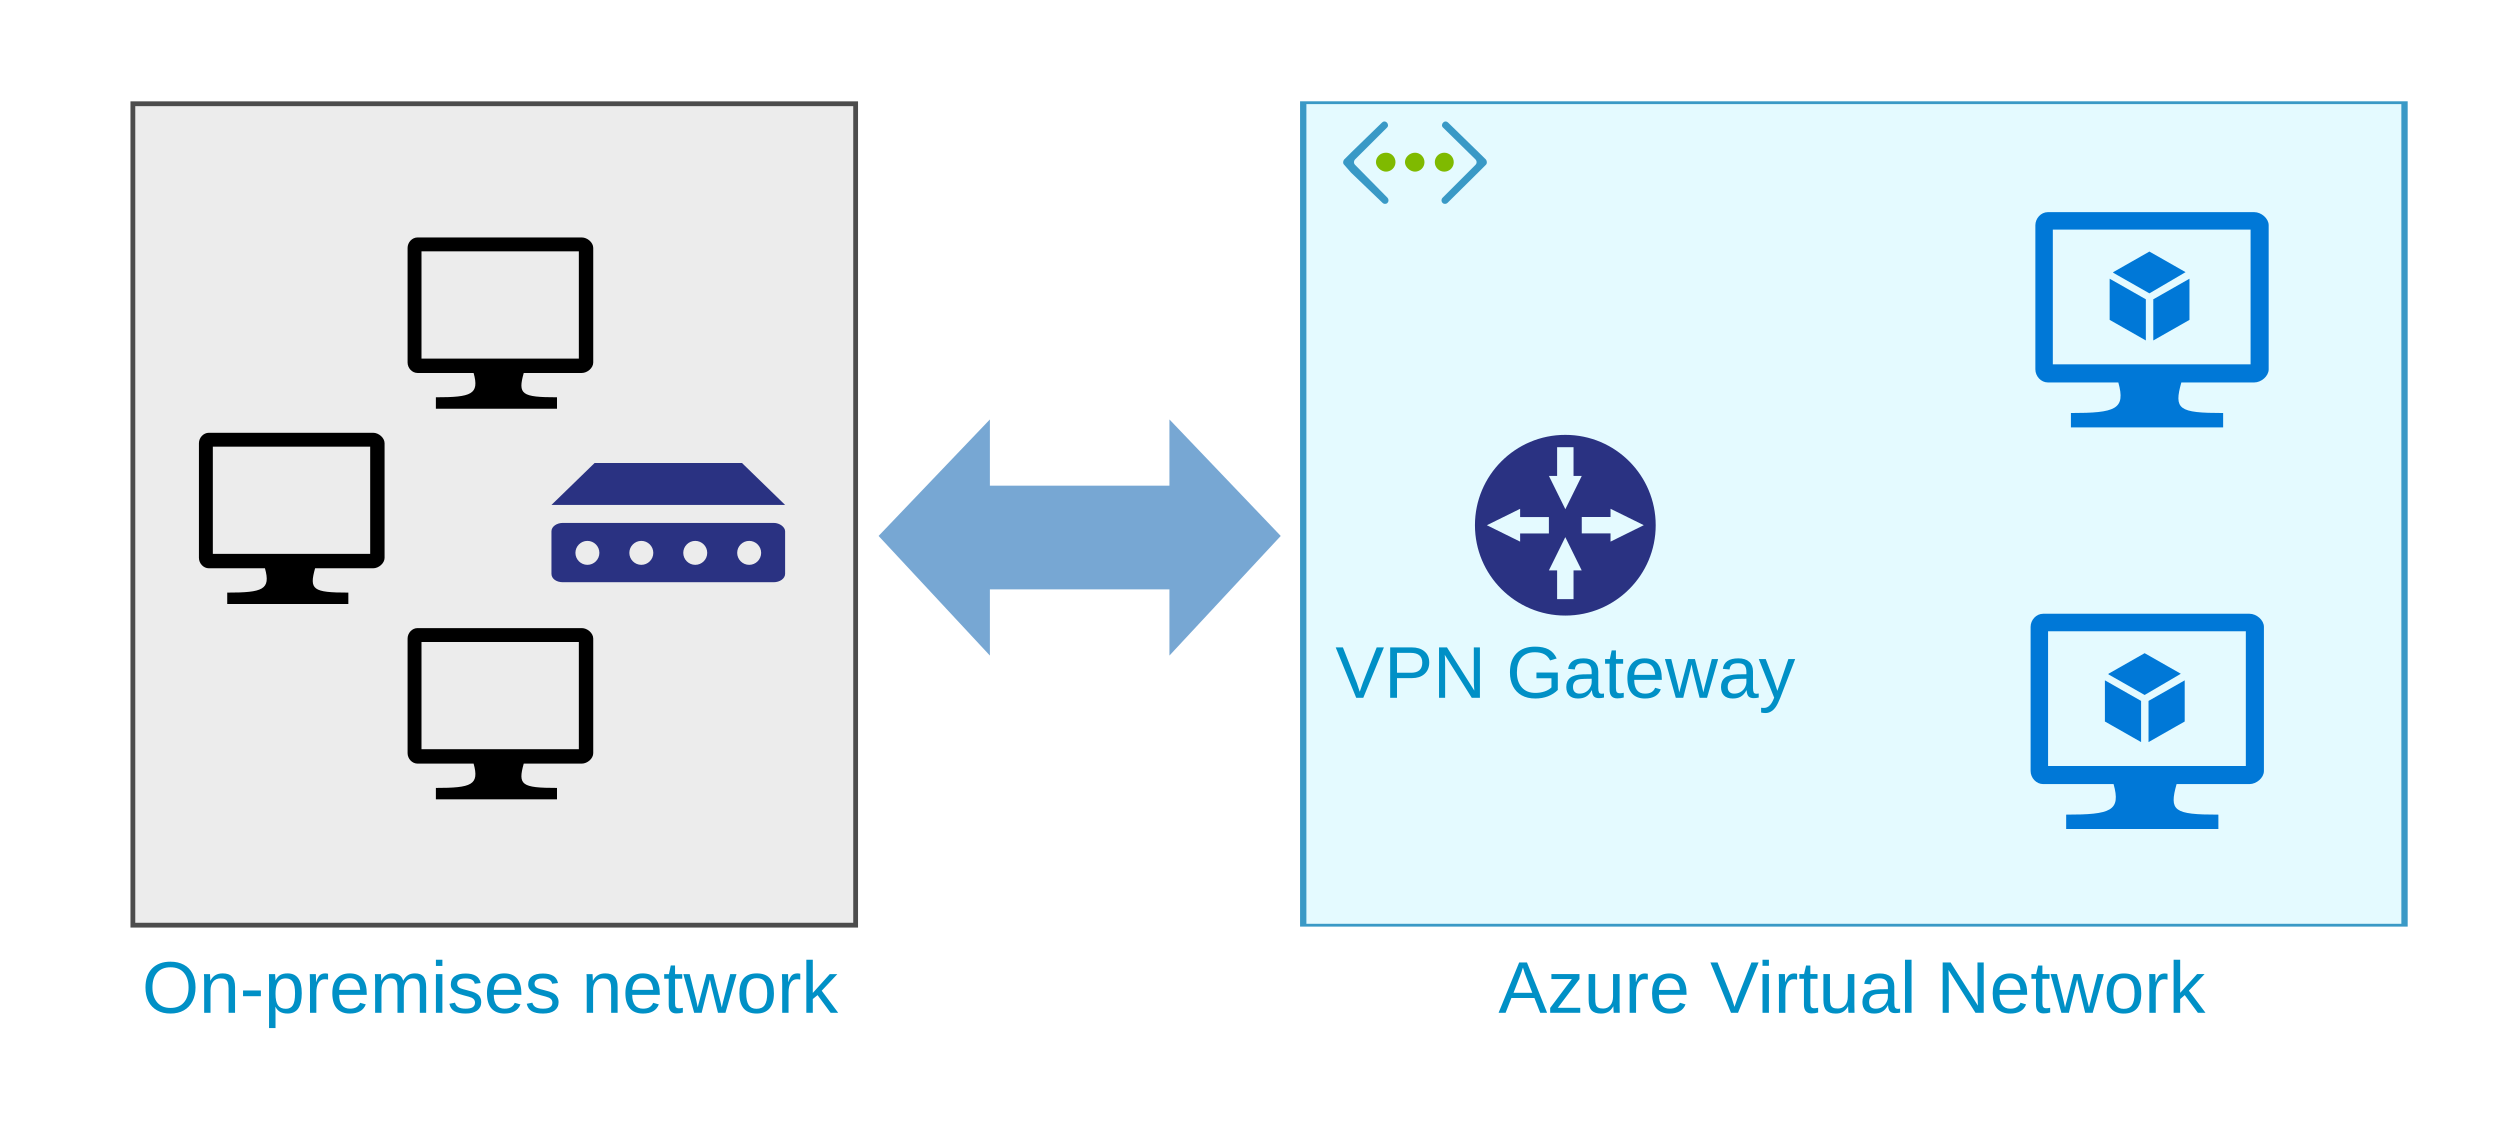
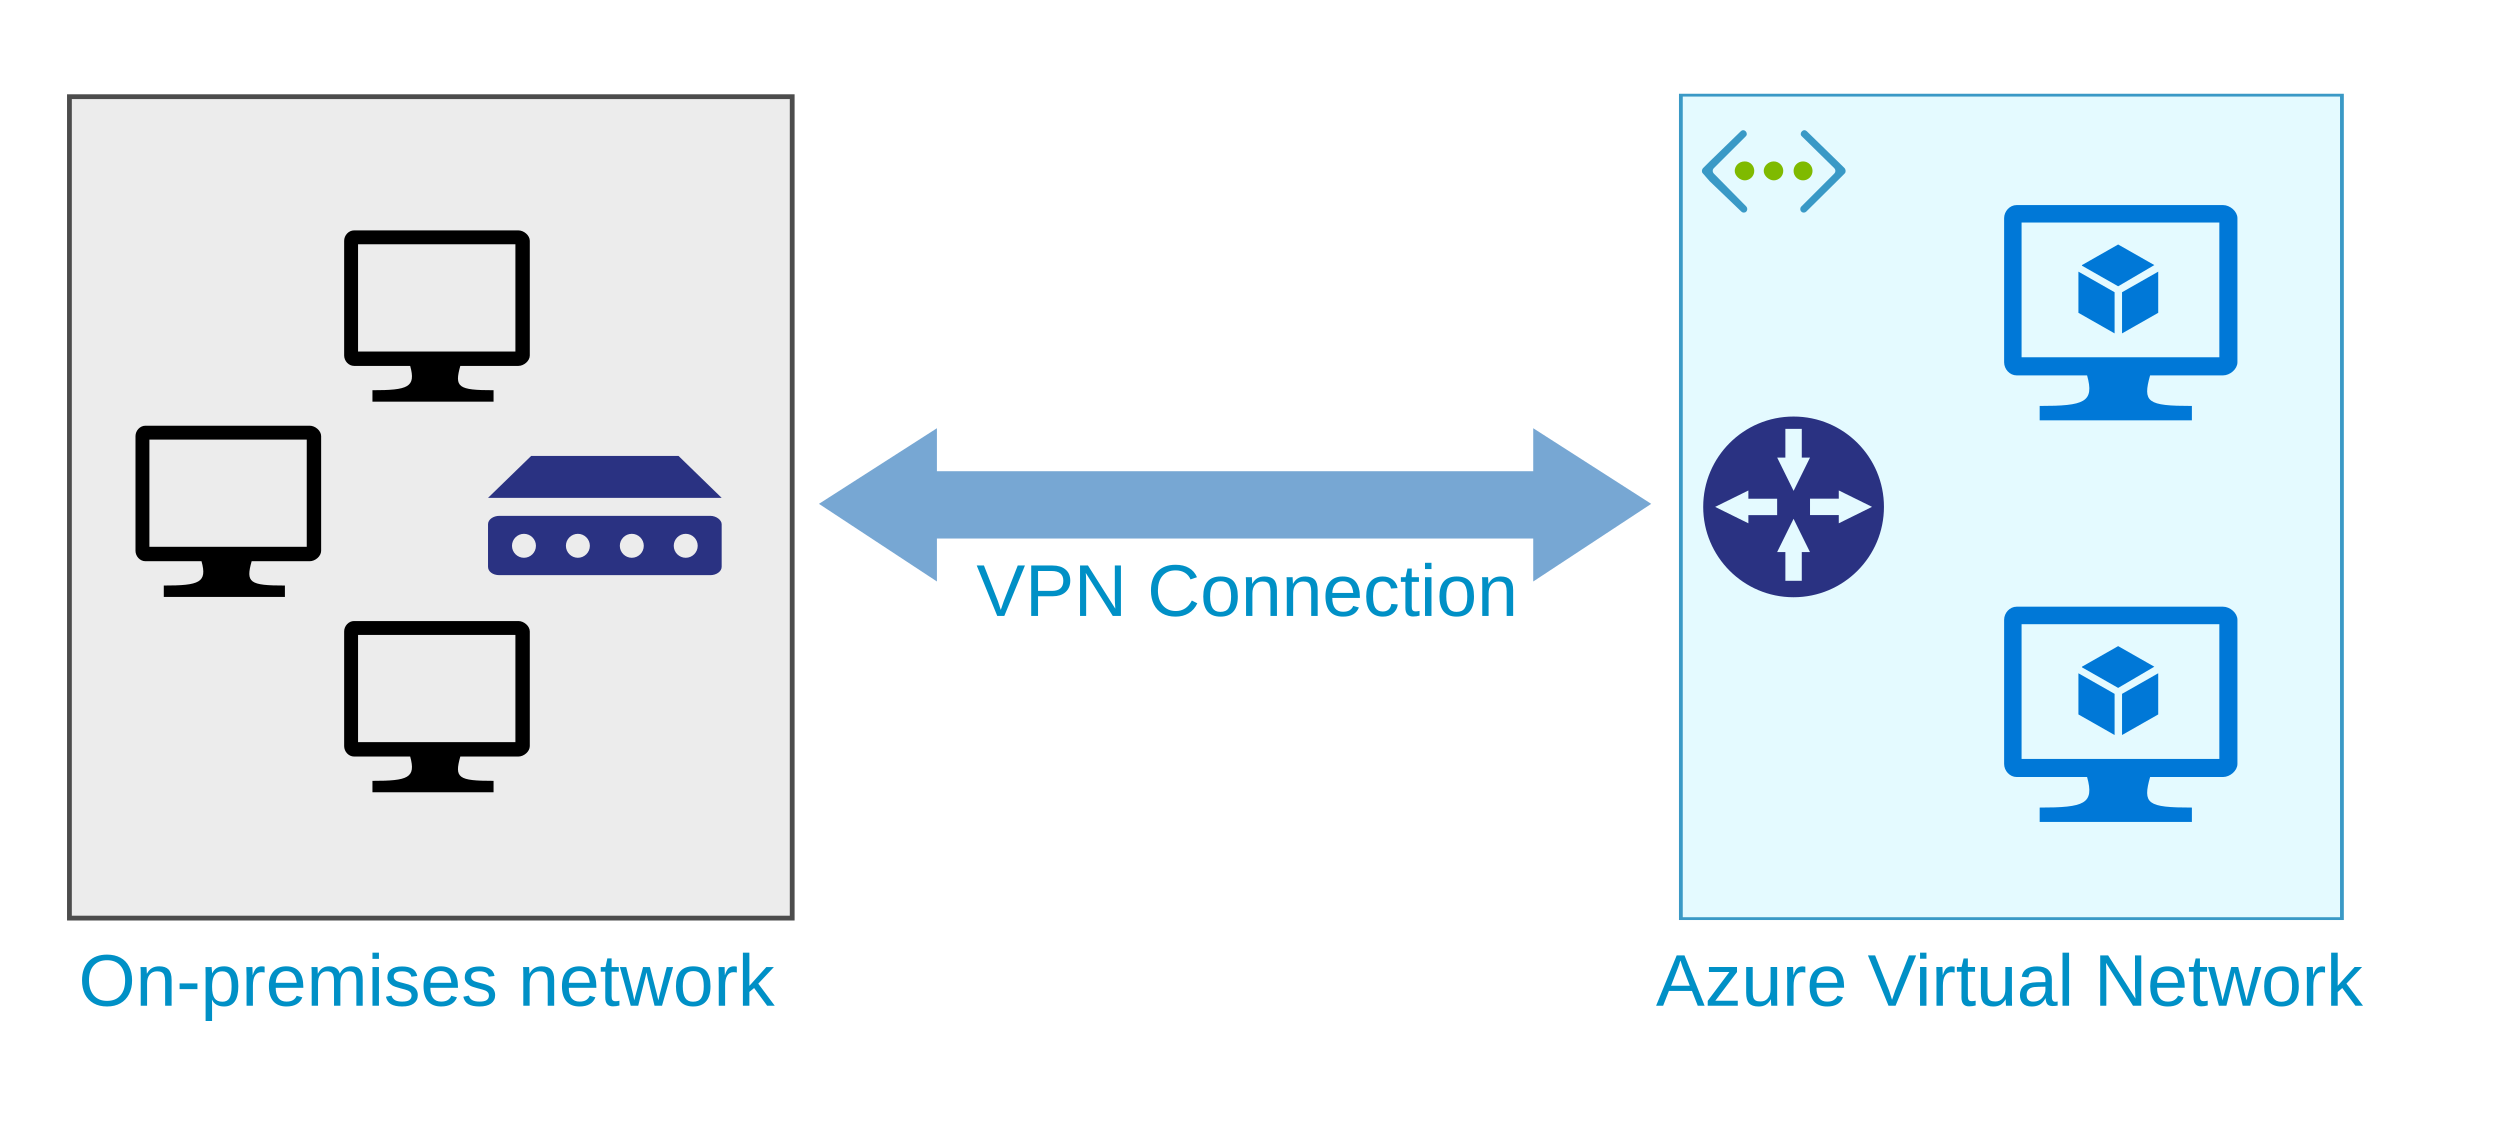
<svg xmlns="http://www.w3.org/2000/svg" xmlns:ns1="http://schemas.microsoft.com/visio/2003/SVGExtensions/" width="320" height="144" viewBox="0 0 320 144" id="svg10865" version="1.1">
  <defs id="defs10867">
    <marker orient="auto" refY="0.0" refX="0.0" id="marker13710" style="overflow:visible">
      <path id="path13712" style="fill-rule:evenodd;stroke-width:0.625;stroke-linejoin:round;stroke:#5a5a5a;stroke-opacity:1;fill:#5a5a5a;fill-opacity:1" d="M 8.719,4.034 L -2.207,0.016 L 8.719,-4.002 C 6.973,-1.63 6.983,1.616 8.719,4.034 z " transform="scale(1.1) translate(1,0)" />
    </marker>
    <marker orient="auto" refY="0.0" refX="0.0" id="Arrow2Lstart" style="overflow:visible">
      <path id="path5278" style="fill-rule:evenodd;stroke-width:0.625;stroke-linejoin:round;stroke:#5a5a5a;stroke-opacity:1;fill:#5a5a5a;fill-opacity:1" d="M 8.719,4.034 L -2.207,0.016 L 8.719,-4.002 C 6.973,-1.63 6.983,1.616 8.719,4.034 z " transform="scale(1.1) translate(1,0)" />
    </marker>
    <marker orient="auto" refY="0.0" refX="0.0" id="Arrow2Lend" style="overflow:visible;">
      <path id="path5281" style="fill-rule:evenodd;stroke-width:0.625;stroke-linejoin:round;stroke:#5a5a5a;stroke-opacity:1;fill:#5a5a5a;fill-opacity:1" d="M 8.719,4.034 L -2.207,0.016 L 8.719,-4.002 C 6.973,-1.63 6.983,1.616 8.719,4.034 z " transform="scale(1.1) rotate(180) translate(1,0)" />
    </marker>
  </defs>
  <g id="layer1" transform="translate(0,-908.3622)" />
  <g id="layer6" />
  <g id="layer5" />
  <g id="layer4">
    <g transform="translate(-29.7288,-35.30539)" id="Layer_1" />
-     <g id="g14017" transform="matrix(0.4436054,0,0,0.4436054,215.9322,100.2149)" style="fill:#77a7d3;fill-opacity:1">
-       <path id="path13923" d="m -201.139,-104.883 0,68.136 -32.117,-34.518 z" style="fill:#77a7d3;fill-opacity:1;fill-rule:evenodd;stroke:none;stroke-width:0.42px;stroke-linecap:butt;stroke-linejoin:miter;stroke-opacity:1" />
-       <path style="fill:#77a7d3;fill-opacity:1;fill-rule:evenodd;stroke:none;stroke-width:0.42px;stroke-linecap:butt;stroke-linejoin:miter;stroke-opacity:1" d="m -149.334,-104.883 0,68.136 32.117,-34.518 z" id="path13927" />
-       <path id="path13992" d="m -147.42,-55.848 -54.673,0 0,-29.924 54.673,0 z" style="fill:#77a7d3;fill-opacity:1;fill-rule:evenodd;stroke:none;stroke-width:1.128px;stroke-linecap:butt;stroke-linejoin:miter;stroke-opacity:1" />
-     </g>
  </g>
  <g id="layer7">
    <g transform="matrix(0.6623822,0,0,0.6623822,6.18428,-17.79279)" id="Layer_1-0" />
-     <g id="shape22-42" ns1:mID="22" ns1:groupContext="shape" transform="matrix(1.249999,0,0,1.249999,189.1899,-2.547458)">
+     <g id="File_x2C__general" transform="translate(145.6833,-93.66959)">
+       </g>
+     <g id="Message" transform="translate(145.6833,-93.66959)" />
+     <g id="Monitor" transform="translate(145.6833,-93.66959)" />
+     <g id="Monitor_running_apps" transform="translate(145.6833,-93.66959)" />
+     <g id="Mouse" transform="translate(145.6833,-93.66959)" />
+     <g id="Network_card" transform="translate(145.6833,-93.66959)" />
+     <g id="Not_allowed" transform="translate(145.6833,-93.66959)" />
+     <g id="Performance" transform="translate(145.6833,-93.66959)" />
+     <g id="Phone" transform="translate(145.6833,-93.66959)" />
+     <g id="Plug_and_play" transform="translate(145.6833,-93.66959)" />
+     <g id="Powershell_script_file" transform="translate(145.6833,-93.66959)" />
+     <g id="Protocol_stack" transform="translate(145.6833,-93.66959)" />
+     <g id="Queue_x2C__general" transform="translate(145.6833,-93.66959)" />
+     <g id="RMS_connector" transform="translate(145.6833,-93.66959)" />
+     <g transform="translate(145.6833,-93.66959)" id="paths">
+       <g id="Access_control" />
+       <g id="Azure_active_directory" />
+       <g id="Generic_code" />
+       <g id="Laptop" />
+       <g id="Load_balancer" />
+       <g id="Lock_x2C__protected" />
+     </g>
+     <g transform="translate(145.6833,-93.66959)" id="symbols" />
+     <g transform="translate(145.6833,-93.66959)" id="slices" />
+     <g transform="matrix(0.6623822,0,0,0.6623822,-1.935922,-18.69717)" id="Layer_1-0-8" />
+     <g id="File_x2C__general-9" transform="translate(137.5631,-94.57399)">
+       </g>
+     <g id="Message-5" transform="translate(137.5631,-94.57399)" />
+     <g id="Monitor-9" transform="translate(137.5631,-94.57399)" />
+     <g id="Monitor_running_apps-8" transform="translate(137.5631,-94.57399)" />
+     <g id="Mouse-2" transform="translate(137.5631,-94.57399)" />
+     <g id="Network_card-4" transform="translate(137.5631,-94.57399)" />
+     <g id="Not_allowed-1" transform="translate(137.5631,-94.57399)" />
+     <g id="Performance-1" transform="translate(137.5631,-94.57399)" />
+     <g id="Phone-2" transform="translate(137.5631,-94.57399)" />
+     <g id="Plug_and_play-4" transform="translate(137.5631,-94.57399)" />
+     <g id="Powershell_script_file-4" transform="translate(137.5631,-94.57399)" />
+     <g id="Protocol_stack-4" transform="translate(137.5631,-94.57399)" />
+     <g id="Queue_x2C__general-4" transform="translate(137.5631,-94.57399)" />
+     <g id="RMS_connector-7" transform="translate(137.5631,-94.57399)" />
+     <g id="shape22-42" ns1:mID="22" ns1:groupContext="shape" transform="matrix(1.249999,0,0,1.249999,209.354,-3.451848)">
      <ns1:textBlock ns1:margins="rect(0,0,0,0)" />
      <ns1:textRect cx="38.489" cy="103.5" width="76.98" height="9" />
      <rect x="0" y="99" width="76.979" height="9" class="st12" id="rect11612" style="fill:none;stroke:none;stroke-width:0.75;stroke-linecap:butt" />
      <text x="-0" y="105.75" class="st13" ns1:langID="1033" id="text11614" style="font-size:7.5px;font-family:Arial;fill:#0090c6">
        <ns1:paragraph />
        <ns1:tabList />
Azure Virtual Network</text>
    </g>
-     <g id="shape2-2" ns1:mID="2" ns1:groupContext="shape" transform="matrix(2.979054,0,0,1.32346,166.8125,-24.50676)">
+     <g id="shape2-2" ns1:mID="2" ns1:groupContext="shape" transform="matrix(1.788207,0,0,1.324991,215.1512,-25.51554)">
      <rect x="0" y="28.45" width="47.319" height="79.55" class="st1" id="rect11512" style="fill:#e4faff;stroke:#3a99c6;stroke-width:0.272;stroke-linecap:butt" />
    </g>
-     <g id="group4-6" transform="matrix(1.249999,0,0,1.249999,171.8593,-108.8395)" ns1:mID="4" ns1:groupContext="group">
+     <g id="group4-6" transform="matrix(1.249999,0,0,1.249999,217.7822,-107.7236)" ns1:mID="4" ns1:groupContext="group">
      <g id="shape5-7" ns1:mID="5" ns1:groupContext="shape" transform="translate(10.0836,0)">
        <path d="m 4.59,103.94 c 0.14,-0.14 0.11,-0.38 0,-0.53 l -0.71,-0.7 -3.17,-3.09 c -0.15,-0.15 -0.36,-0.15 -0.5,0 -0.15,0.15 -0.18,0.38 0,0.53 l 3.32,3.26 c 0.14,0.15 0.14,0.39 0,0.53 l -3.38,3.38 c -0.15,0.15 -0.15,0.39 0,0.53 0.14,0.15 0.38,0.12 0.5,0 l 3.14,-3.11 c 0,0 0,0 0.03,-0.03 l 0.77,-0.77 0,0 z" class="st3" id="path11525" style="fill:#3999c6;stroke:none;stroke-width:0.776;stroke-linecap:butt" />
      </g>
      <g id="shape6-9" ns1:mID="6" ns1:groupContext="shape">
        <path d="m 0.15,103.94 c -0.15,-0.14 -0.12,-0.38 0,-0.53 l 0.7,-0.7 3.18,-3.09 c 0.14,-0.15 0.35,-0.15 0.5,0 0.14,0.15 0.17,0.38 0,0.53 l -3.27,3.26 c -0.14,0.15 -0.14,0.39 0,0.53 l 3.33,3.38 c 0.14,0.15 0.14,0.39 0,0.53 -0.15,0.15 -0.39,0.12 -0.5,0 l -3.21,-3.08 c 0,0 0,0 -0.03,-0.03 l -0.7,-0.8 0,0 z" class="st3" id="path11530" style="fill:#3999c6;stroke:none;stroke-width:0.776;stroke-linecap:butt" />
      </g>
      <g id="shape7-11" ns1:mID="7" ns1:groupContext="shape" transform="translate(3.41018,-3.35139)">
        <path d="M 2,107.03 C 2,107.59 1.53,108 1.03,108 0.53,108 0,107.53 0,107.03 c 0,-0.5 0.41,-0.97 1.03,-0.97 0.59,0 0.97,0.47 0.97,0.97 z" class="st4" id="path11535" style="fill:#7fba00;stroke:none;stroke-width:0.776;stroke-linecap:butt" />
      </g>
      <g id="shape8-13" ns1:mID="8" ns1:groupContext="shape" transform="translate(6.3794,-3.35139)">
        <path d="M 2,107.03 C 2,107.59 1.53,108 1.03,108 0.53,108 0,107.53 0,107.03 c 0,-0.5 0.47,-0.97 1.03,-0.97 0.56,0 0.97,0.47 0.97,0.97 z" class="st4" id="path11540" style="fill:#7fba00;stroke:none;stroke-width:0.776;stroke-linecap:butt" />
      </g>
      <g id="shape9-15" ns1:mID="9" ns1:groupContext="shape" transform="translate(9.4368,-3.35139)">
        <circle cx="0.97" cy="107.03" class="st4" id="ellipse11545" r="0.97" style="fill:#7fba00;stroke:none;stroke-width:0.776;stroke-linecap:butt" />
      </g>
    </g>
-     <g transform="matrix(0.7985097,0,0,0.7985097,183.3404,21.30885)" id="Ibiza_Symbols">
+     <g transform="matrix(0.7985097,0,0,0.7985097,179.9497,20.40446)" id="Ibiza_Symbols">
      <g id="g6">
        <path style="fill:#0078d7" d="m 131,71.7 -33.1,0 c -1.1,0 -2,1 -2,2.1 l 0,23.1 c 0,1.1 0.9,2.1 2,2.1 l 11.3,0 c 1.2,4.3 -0.4,4.9 -7.6,4.9 l 0,2.3 9.1,0 6.7,0 8.6,0 0,-2.3 c -7.2,0 -7.9,-0.6 -6.7,-4.9 l 11.7,0 c 1.1,0 2.3,-1 2.3,-2.1 l 0,-23.1 c 0,-1.1 -1.2,-2.1 -2.3,-2.1 z m -0.6,2.8 0,21.6 -31.7,0 0,-21.6 31.7,0 0,0 z" id="path8-3" />
        <g id="group975-1984_1_" transform="translate(1176.51,-2762.63)">
          <g id="shape976-1985_2_" transform="translate(0.8685,-17.652)">
            <path style="fill:#0078d7" d="m -1057.4,2861.6 -5.8,-3.3 -5.8,3.3 0,0.1 5.8,3.3 5.8,-3.4 0,0 z" id="path16" />
          </g>
          <g id="shape977-1987_1_" transform="translate(15.8925,0)">
            <path style="fill:#0078d7" d="m -1077.6,2848.3 0,6.6 5.8,-3.3 0,-6.6 -5.8,3.3 z" id="path21" />
          </g>
          <g id="shape978-1989_1_">
            <path style="fill:#0078d7" d="m -1062.9,2848.3 -5.8,-3.3 0,6.6 5.8,3.3 0,-6.6 z" id="path26" />
          </g>
        </g>
      </g>
    </g>
-     <g id="g12829" transform="matrix(0.7985097,0,0,0.7985097,183.9492,-30.09883)">
+     <g id="g12829" transform="matrix(0.7985097,0,0,0.7985097,179.9497,-31.00321)">
      <g id="g12831">
        <path id="path12833" d="m 131,71.7 -33.1,0 c -1.1,0 -2,1 -2,2.1 l 0,23.1 c 0,1.1 0.9,2.1 2,2.1 l 11.3,0 c 1.2,4.3 -0.4,4.9 -7.6,4.9 l 0,2.3 9.1,0 6.7,0 8.6,0 0,-2.3 c -7.2,0 -7.9,-0.6 -6.7,-4.9 l 11.7,0 c 1.1,0 2.3,-1 2.3,-2.1 l 0,-23.1 c 0,-1.1 -1.2,-2.1 -2.3,-2.1 z m -0.6,2.8 0,21.6 -31.7,0 0,-21.6 31.7,0 0,0 z" style="fill:#0078d7" />
        <g transform="translate(1176.51,-2762.63)" id="g12835">
          <g transform="translate(0.8685,-17.652)" id="g12839">
            <path id="path12843" d="m -1057.4,2861.6 -5.8,-3.3 -5.8,3.3 0,0.1 5.8,3.3 5.8,-3.4 0,0 z" style="fill:#0078d7" />
          </g>
          <g transform="translate(15.8925,0)" id="g12845">
            <path id="path12849" d="m -1077.6,2848.3 0,6.6 5.8,-3.3 0,-6.6 -5.8,3.3 z" style="fill:#0078d7" />
          </g>
          <g id="g12851">
            <path id="path12855" d="m -1062.9,2848.3 -5.8,-3.3 0,6.6 5.8,3.3 0,-6.6 z" style="fill:#0078d7" />
          </g>
        </g>
      </g>
    </g>
-     <g id="File_x2C__general" transform="translate(145.6833,-93.66959)">
-       </g>
-     <g id="Message" transform="translate(145.6833,-93.66959)" />
-     <g id="Monitor" transform="translate(145.6833,-93.66959)" />
-     <g id="Monitor_running_apps" transform="translate(145.6833,-93.66959)" />
-     <g id="Mouse" transform="translate(145.6833,-93.66959)" />
-     <g id="Network_card" transform="translate(145.6833,-93.66959)" />
-     <g id="Not_allowed" transform="translate(145.6833,-93.66959)" />
-     <g id="Performance" transform="translate(145.6833,-93.66959)" />
-     <g id="Phone" transform="translate(145.6833,-93.66959)" />
-     <g id="Plug_and_play" transform="translate(145.6833,-93.66959)" />
-     <g id="Powershell_script_file" transform="translate(145.6833,-93.66959)" />
-     <g id="Protocol_stack" transform="translate(145.6833,-93.66959)" />
-     <g id="Queue_x2C__general" transform="translate(145.6833,-93.66959)" />
-     <g id="RMS_connector" transform="translate(145.6833,-93.66959)" />
-     <g id="g14031" transform="translate(-12,0)">
+     <g id="g14031" transform="translate(-20.1202,-0.9043878)">
      <text style="font-size:9.375px;font-family:Arial;fill:#0090c6" id="text12792" ns1:langID="1033" class="st13" y="129.64" x="30.182">On-premises network<ns1:paragraph />
        <ns1:tabList />
      </text>
      <rect y="13.28" x="29.007" height="105.142" width="92.515" id="rect11496" style="fill:#000000;fill-opacity:0.077;stroke:#4c4c4c;stroke-width:0.614;stroke-miterlimit:4;stroke-dasharray:none;stroke-opacity:1" />
      <g transform="translate(-6,-6)" id="g12778">
        <path id="path11491" d="m 65.765,61.396 -21.031,0 c -0.699,0 -1.271,0.635 -1.271,1.334 l 0,14.677 c 0,0.699 0.572,1.334 1.271,1.334 l 7.18,0 c 0.762,2.732 -0.254,3.113 -4.829,3.113 l 0,1.461 5.782,0 4.257,0 5.464,0 0,-1.461 c -4.575,0 -5.019,-0.381 -4.257,-3.113 l 7.434,0 c 0.699,0 1.461,-0.635 1.461,-1.334 l 0,-14.677 c 0,-0.699 -0.762,-1.334 -1.461,-1.334 z m -0.381,1.779 0,13.724 -20.141,0 0,-13.724 20.141,0 0,0 z" style="fill:#000000;fill-opacity:1" />
        <g id="g12774">
          <path id="path8" d="m 92.473,36.395 -21.031,0 c -0.699,0 -1.271,0.635 -1.271,1.334 l 0,14.677 c 0,0.699 0.572,1.334 1.271,1.334 l 7.18,0 c 0.762,2.732 -0.254,3.113 -4.829,3.113 l 0,1.461 5.782,0 4.257,0 5.464,0 0,-1.461 c -4.575,0 -5.019,-0.381 -4.257,-3.113 l 7.434,0 c 0.699,0 1.461,-0.635 1.461,-1.334 l 0,-14.677 c 0,-0.699 -0.762,-1.334 -1.461,-1.334 z m -0.381,1.779 0,13.724 -20.141,0 0,-13.724 20.141,0 0,0 z" style="fill:#000000;fill-opacity:1" />
          <path id="path11493" d="m 92.473,86.397 -21.031,0 c -0.699,0 -1.271,0.635 -1.271,1.334 l 0,14.677 c 0,0.699 0.572,1.334 1.271,1.334 l 7.18,0 c 0.762,2.732 -0.254,3.113 -4.829,3.113 l 0,1.461 5.782,0 4.257,0 5.464,0 0,-1.461 c -4.575,0 -5.019,-0.381 -4.257,-3.113 l 7.434,0 c 0.699,0 1.461,-0.635 1.461,-1.334 l 0,-14.677 c 0,-0.699 -0.762,-1.334 -1.461,-1.334 z m -0.381,1.779 0,13.724 -20.141,0 0,-13.724 20.141,0 0,0 z" style="fill:#000000;fill-opacity:1" />
        </g>
      </g>
      <g transform="matrix(0.7668879,0,0,0.7668879,-46.16134,107.938)" id="g13011">
        <path id="path24" d="m 204.983,-53.47 -35.2,0 c -1,0 -1.9,0.6 -1.9,1.4 l 0,7.1 c 0,0.8 0.8,1.4 1.9,1.4 l 35.2,0 c 1,0 1.9,-0.6 1.9,-1.4 l 0,-7.1 c 0,-0.7 -0.9,-1.4 -1.9,-1.4 z m -31.1,7 c -1.1,0 -2,-0.9 -2,-2 0,-1.1 0.9,-2 2,-2 1.1,0 2,0.9 2,2 0,1.1 -0.9,2 -2,2 z m 9,0 c -1.1,0 -2,-0.9 -2,-2 0,-1.1 0.9,-2 2,-2 1.1,0 2,0.9 2,2 0,1.1 -0.9,2 -2,2 z m 9,0 c -1.1,0 -2,-0.9 -2,-2 0,-1.1 0.9,-2 2,-2 1.1,0 2,0.9 2,2 0,1.1 -0.9,2 -2,2 z m 9,0 c -1.1,0 -2,-0.9 -2,-2 0,-1.1 0.9,-2 2,-2 1.1,0 2,0.9 2,2 0,1.1 -0.9,2 -2,2 z" style="clip-rule:evenodd;fill:#2a3282;fill-rule:evenodd" />
-         <polygon id="polygon26" points="61.2,37.2 54,30.2 29.4,30.2 22.2,37.2 " style="clip-rule:evenodd;fill:#2a3282;fill-rule:evenodd" transform="translate(145.6833,-93.66959)" />
+         <polygon id="polygon26" points="29.4,30.2 22.2,37.2 61.2,37.2 54,30.2 " style="clip-rule:evenodd;fill:#2a3282;fill-rule:evenodd" transform="translate(145.6833,-93.66959)" />
      </g>
    </g>
-     <g transform="translate(145.6833,-93.66959)" id="paths">
-       <g id="Access_control" />
-       <g id="Azure_active_directory" />
-       <g id="Generic_code" />
-       <g id="Laptop" />
-       <g id="Load_balancer" />
-       <g id="Lock_x2C__protected" />
+     <g transform="translate(137.5631,-94.57399)" id="paths-6">
+       <g id="Access_control-4" />
+       <g id="Azure_active_directory-3" />
+       <g id="Generic_code-8" />
+       <g id="Laptop-7" />
+       <g id="Load_balancer-8" />
+       <g id="Lock_x2C__protected-4" />
    </g>
-     <g transform="translate(145.6833,-93.66959)" id="symbols" />
-     <g transform="translate(145.6833,-93.66959)" id="slices" />
-     <g id="g16708">
-       <text style="font-size:9.375px;font-family:Arial;fill:#0090c6" id="text11614-5" ns1:langID="1033" class="st13" y="89.315" x="170.92">VPN Gateway<ns1:paragraph />
-         <ns1:tabList />
-       </text>
-       <g id="Gateway" transform="matrix(0.06125617,0,0,0.06125617,176.0951,48.49014)">
-         <path id="path10" d="m 396.1,117.1 c -104.7,0 -188.8,85 -188.8,188.8 0,103.8 84.1,188.8 188.8,188.8 C 500.8,494.7 585,409.8 585,305.9 585,202 500.9,117.1 396.1,117.1 Z m -17.1,85.8 0,-60.1 34.3,0 0,60.1 17.2,0 -34.3,69.5 -34.3,-69.5 17.1,0 z m -77.3,137.3 -69.5,-34.3 69.5,-34.3 0,17.2 60.1,0 0,34.3 -60.1,0 0,17.1 z m 111.6,60.1 0,60.1 -34.3,0 0,-60.1 -17.2,0 34.3,-69.5 34.3,69.5 -17.1,0 z m 77.3,-60.1 0,-17.2 -60.1,0 0,-34.3 60.1,0 0,-17.2 69.5,34.3 -69.5,34.4 z" style="fill:#2a3282" />
+     <g transform="translate(137.5631,-94.57399)" id="symbols-8" />
+     <g transform="translate(137.5631,-94.57399)" id="slices-2" />
+     <g transform="matrix(0.06125617,0,0,0.06125617,150.7627,-1.434938)" id="Layer_1_1_">
+       <g id="File_x2C__general-6">
+         </g>
+     </g>
+     <g transform="matrix(0.06125617,0,0,0.06125617,150.7627,-1.434938)" id="Access_control-2" />
+     <g transform="matrix(0.06125617,0,0,0.06125617,150.7627,-1.434938)" id="Azure_active_directory-8" />
+     <g transform="matrix(0.06125617,0,0,0.06125617,205.311,46.14373)" id="Gateway-5">
+       <path style="fill:#2a3282" d="m 396.1,117.1 c -104.7,0 -188.8,85 -188.8,188.8 0,103.8 84.1,188.8 188.8,188.8 C 500.8,494.7 585,409.8 585,305.9 585,202 500.9,117.1 396.1,117.1 Z m -17.1,85.8 0,-60.1 34.3,0 0,60.1 17.2,0 -34.3,69.5 -34.3,-69.5 17.1,0 z m -77.3,137.3 -69.5,-34.3 69.5,-34.3 0,17.2 60.1,0 0,34.3 -60.1,0 0,17.1 z m 111.6,60.1 0,60.1 -34.3,0 0,-60.1 -17.2,0 34.3,-69.5 34.3,69.5 -17.1,0 z m 77.3,-60.1 0,-17.2 -60.1,0 0,-34.3 60.1,0 0,-17.2 69.5,34.3 -69.5,34.4 z" id="path10-7" />
+     </g>
+     <g transform="matrix(0.06125617,0,0,0.06125617,150.7627,-1.434938)" id="symbols-6" />
+     <g transform="translate(-2.544358,-941.3823)" id="g4300">
+       <path style="fill:#77a7d3;fill-opacity:1;fill-rule:evenodd;stroke:none;stroke-width:0.42px;stroke-linecap:butt;stroke-linejoin:miter;stroke-opacity:1" d="m 122.47,996.195 0,19.619 -15.101,-9.939 z" id="path16771" />
+       <path id="path16773" d="m 198.797,996.195 0,19.619 15.101,-9.939 z" style="fill:#77a7d3;fill-opacity:1;fill-rule:evenodd;stroke:none;stroke-width:0.42px;stroke-linecap:butt;stroke-linejoin:miter;stroke-opacity:1" />
+       <g id="g4285">
+         <text x="127.519" y="1020.219" class="st13" ns1:langID="1033" id="text11614-5" style="font-size:9.375px;font-family:Arial;fill:#0090c6">VPN Connection<ns1:paragraph />
+           <ns1:tabList />
+         </text>
+         <path id="path16775" d="m 201.77,1010.314 -79.749,0 0,-8.616 79.749,0 z" style="fill:#77a7d3;fill-opacity:1;fill-rule:evenodd;stroke:none;stroke-width:1.128px;stroke-linecap:butt;stroke-linejoin:miter;stroke-opacity:1" />
      </g>
    </g>
  </g>
</svg>
